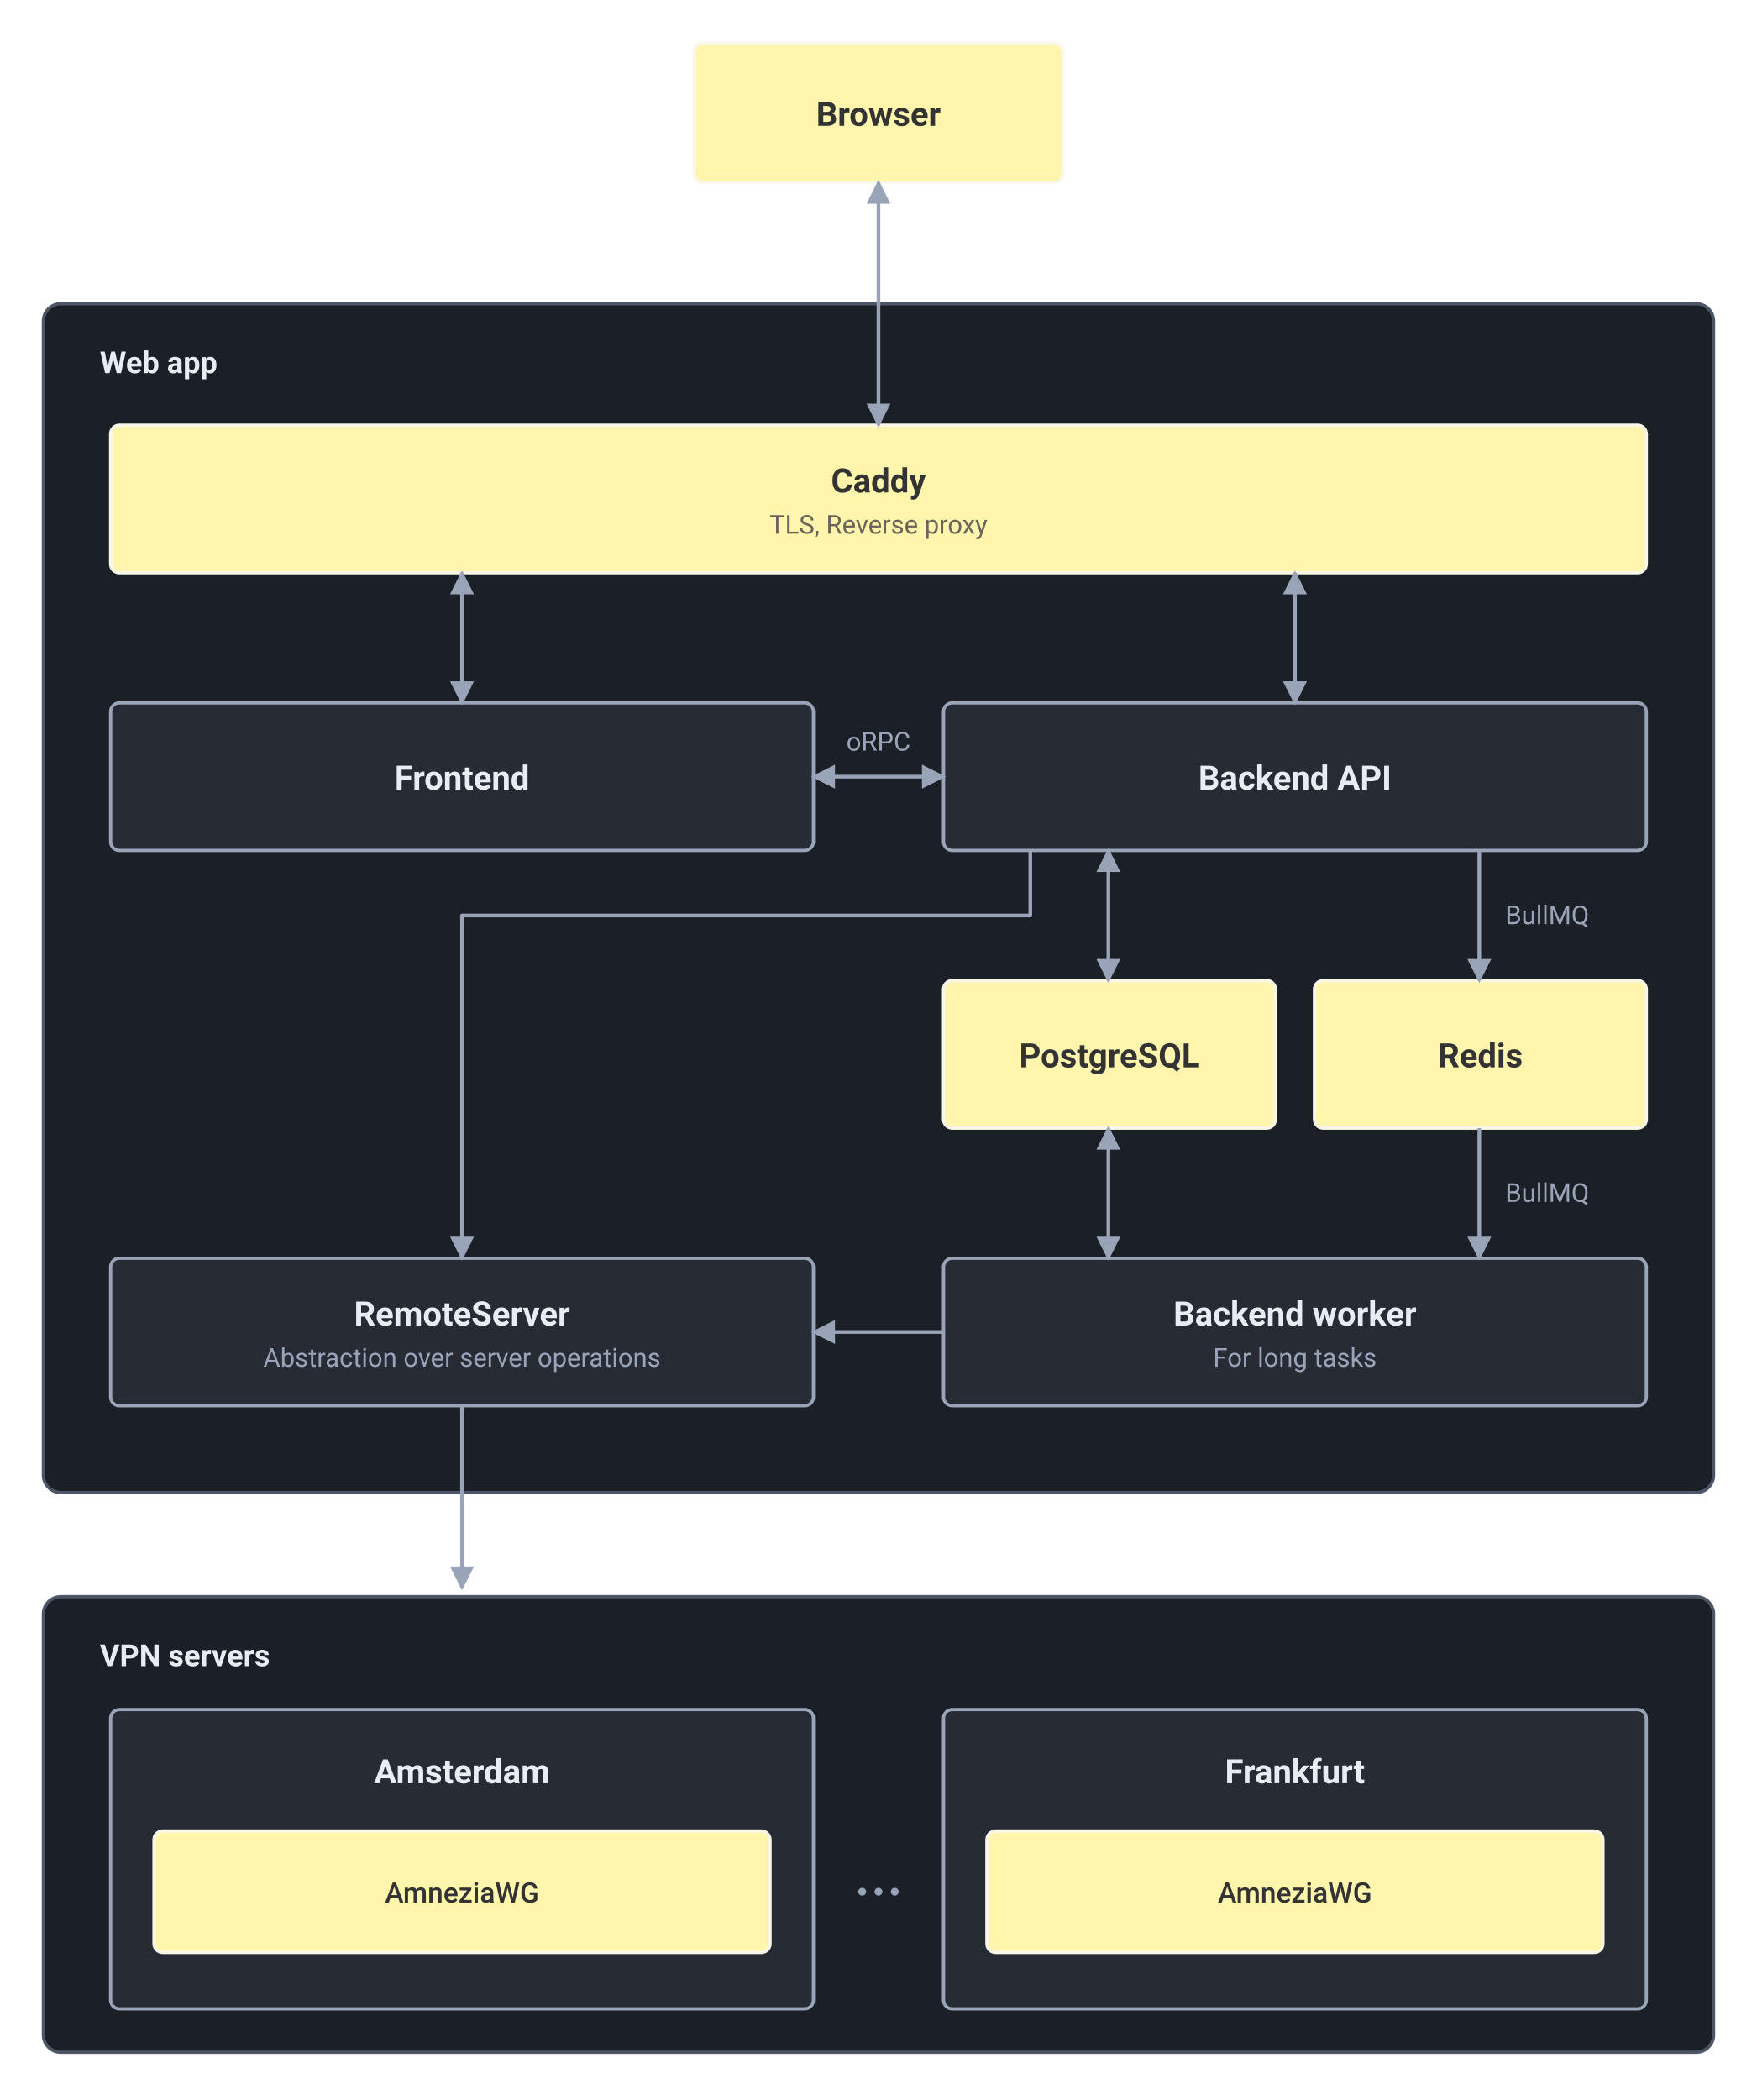
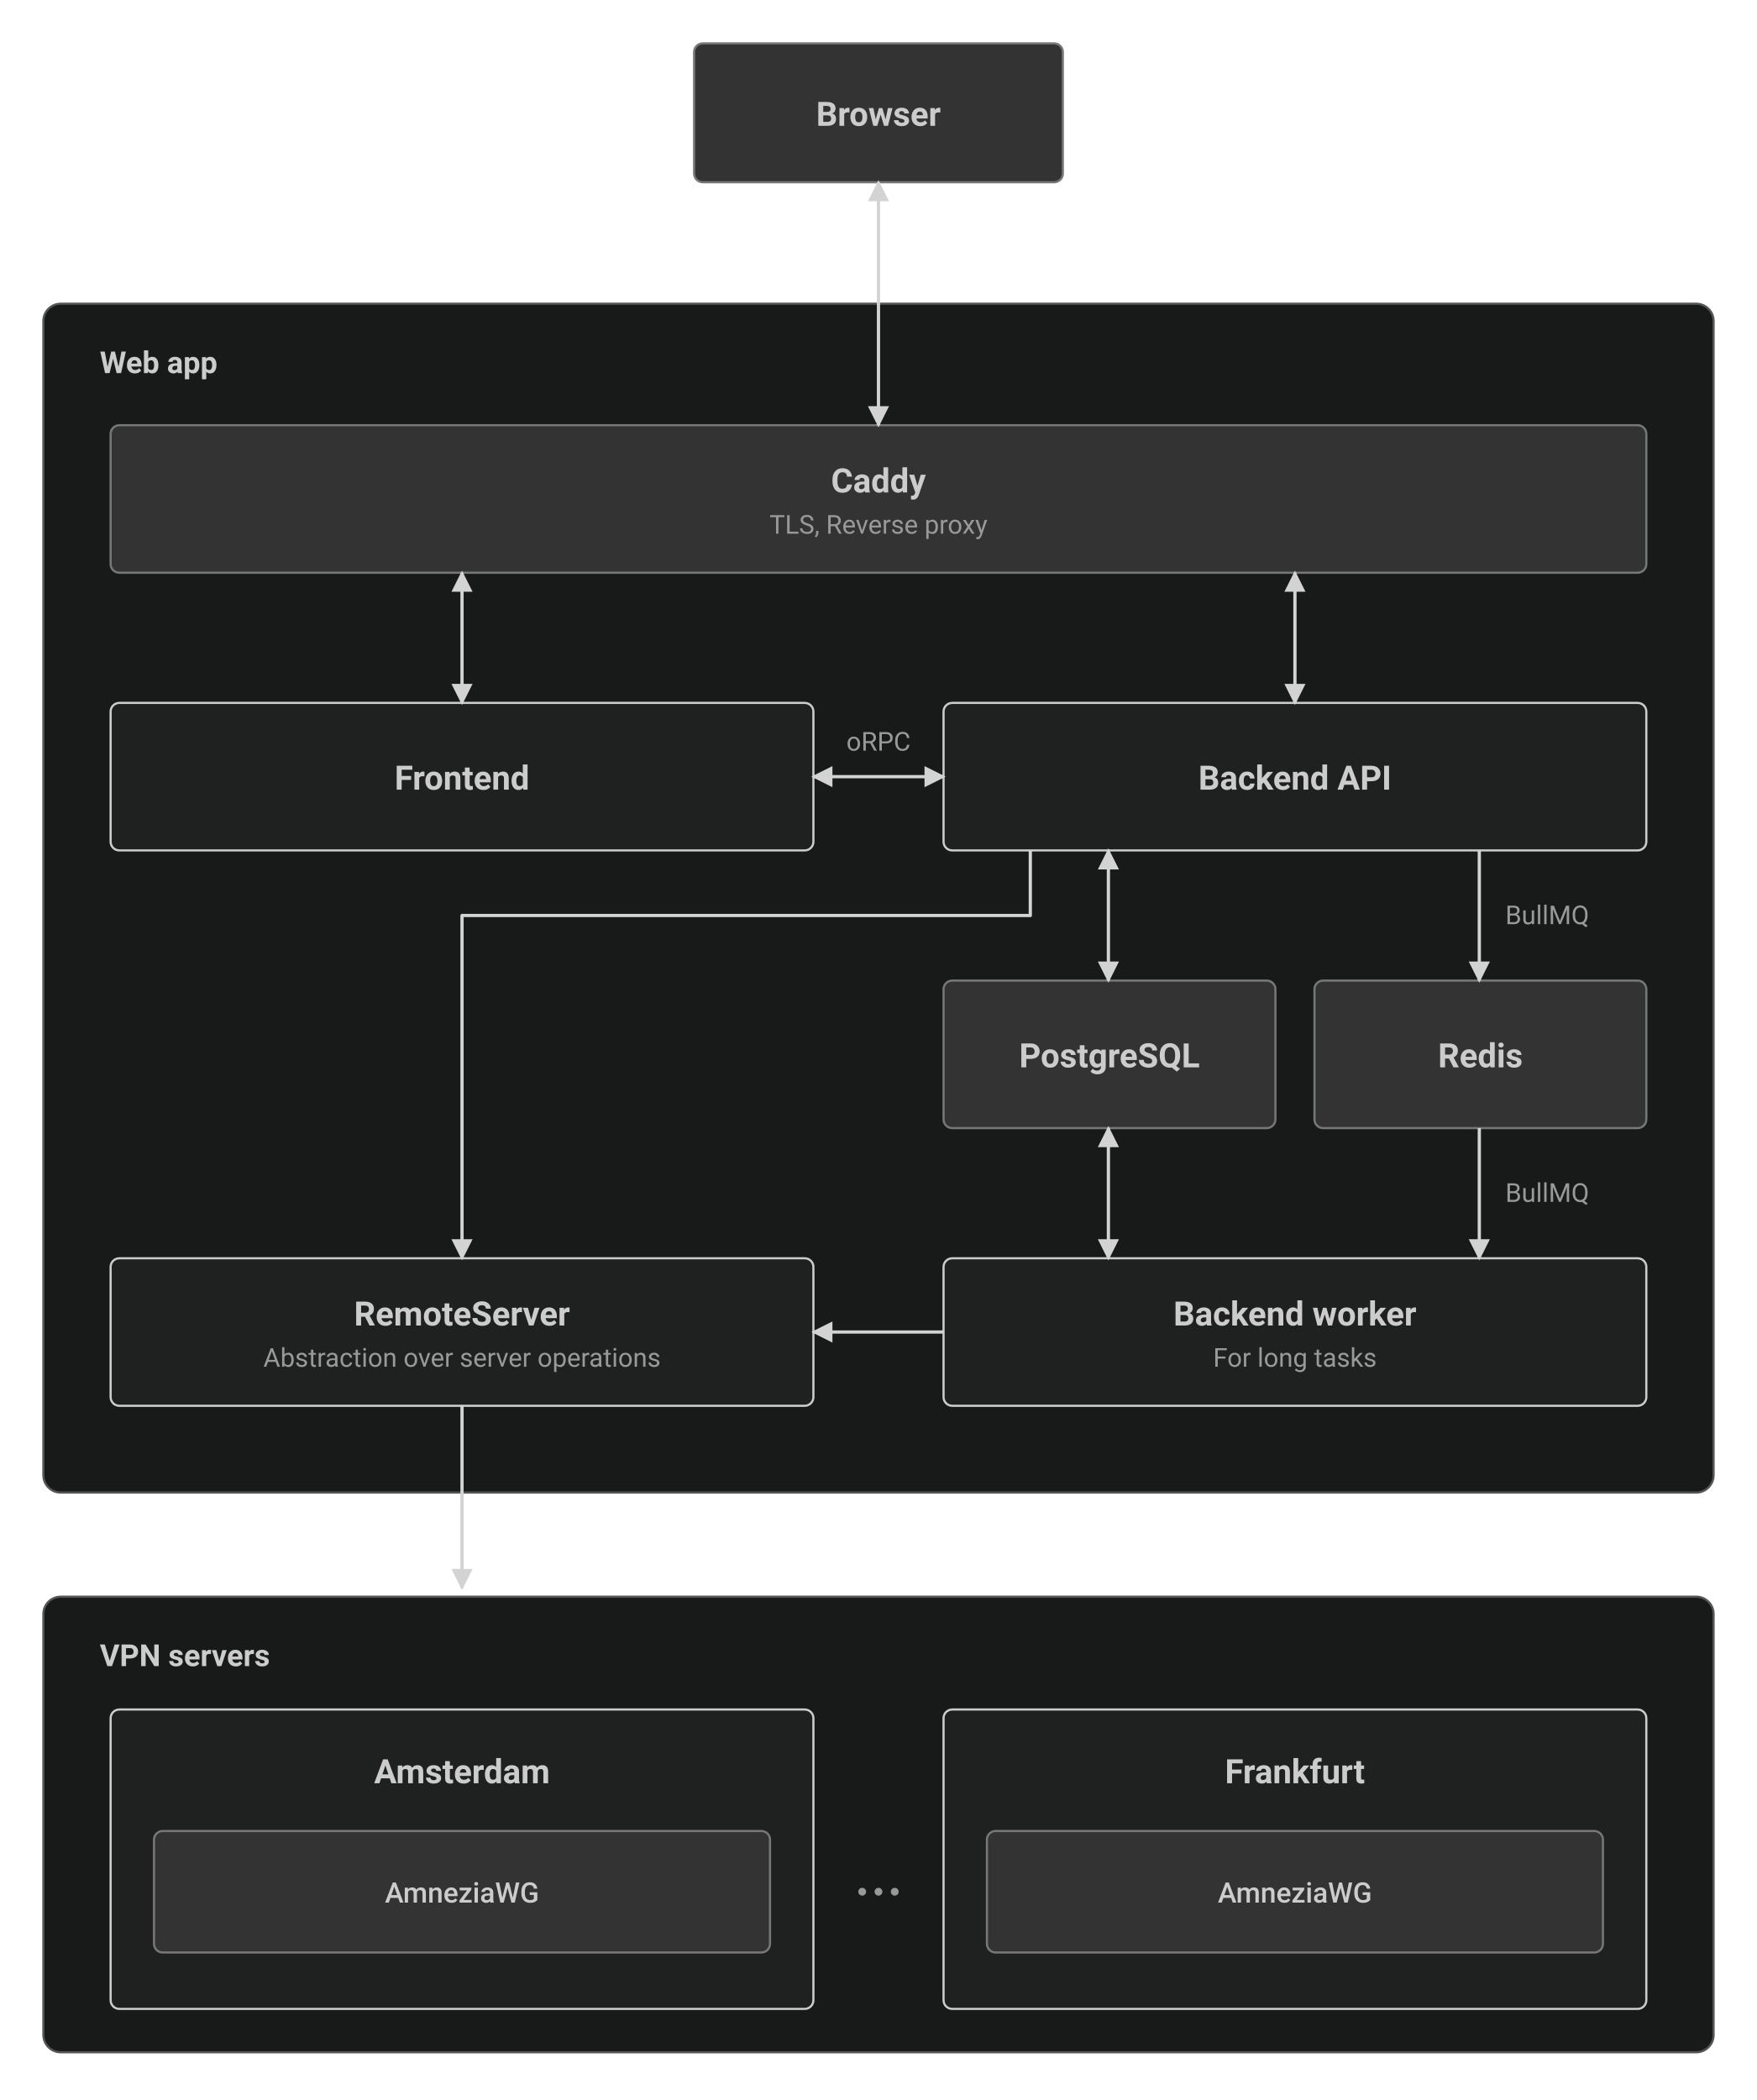
<svg xmlns="http://www.w3.org/2000/svg" viewBox="255 10 810 968" width="810" height="968" role="img" aria-label="Nested containers: the browser, the web app and the VPN servers">
  <defs>
    <marker id="head-d" viewBox="0 0 10 10" refX="9" refY="5" markerWidth="6.5" markerHeight="6.5" orient="auto-start-reverse">
-       <path d="M0,0 L10,5 L0,10 z" fill="#9aa4b8" />
+       <path d="M0,0 L10,5 L0,10 z" fill="#d3d3d3" />
    </marker>
    <marker id="back-d" viewBox="0 0 10 10" refX="9" refY="5" markerWidth="6.5" markerHeight="6.5" orient="auto-start-reverse">
-       <path d="M0,0 L10,5 L0,10 z" fill="#9aa4b8" />
+       <path d="M0,0 L10,5 L0,10 z" fill="#d3d3d3" />
    </marker>
  </defs>
-   <rect x="575" y="30" width="170" height="64" rx="4" fill="#fff5ad" stroke="#f9f7e6" stroke-width="1.5" />
-   <text x="660.0" y="68.0" text-anchor="middle" font-family="ui-sans-serif, -apple-system, 'Segoe UI', Roboto, Helvetica, Arial, sans-serif" font-size="15.5" font-weight="600" fill="#333333">Browser</text>
-   <rect x="275" y="150" width="770" height="548" rx="8" fill="#1b1f26" stroke="#4d5666" stroke-width="1.5" />
-   <text x="301" y="182" text-anchor="start" font-family="ui-sans-serif, -apple-system, 'Segoe UI', Roboto, Helvetica, Arial, sans-serif" font-size="14" font-weight="700" fill="#e6edf3">Web app</text>
-   <rect x="306" y="206" width="708" height="68" rx="4" fill="#fff5ad" stroke="#f9f7e6" stroke-width="1.5" />
-   <text x="660.0" y="237.0" text-anchor="middle" font-family="ui-sans-serif, -apple-system, 'Segoe UI', Roboto, Helvetica, Arial, sans-serif" font-size="15.5" font-weight="600" fill="#333333">Caddy</text>
-   <text x="660.0" y="256.0" text-anchor="middle" font-family="ui-sans-serif, -apple-system, 'Segoe UI', Roboto, Helvetica, Arial, sans-serif" font-size="12" font-weight="400" fill="#6b6558">TLS, Reverse proxy</text>
-   <rect x="306" y="334" width="324" height="68" rx="4" fill="#262b34" stroke="#9aa4b8" stroke-width="1.5" />
-   <text x="468.0" y="374.0" text-anchor="middle" font-family="ui-sans-serif, -apple-system, 'Segoe UI', Roboto, Helvetica, Arial, sans-serif" font-size="15.5" font-weight="600" fill="#e6edf3">Frontend</text>
-   <rect x="690" y="334" width="324" height="68" rx="4" fill="#262b34" stroke="#9aa4b8" stroke-width="1.5" />
-   <text x="852.0" y="374.0" text-anchor="middle" font-family="ui-sans-serif, -apple-system, 'Segoe UI', Roboto, Helvetica, Arial, sans-serif" font-size="15.5" font-weight="600" fill="#e6edf3">Backend API</text>
-   <rect x="690" y="462" width="153" height="68" rx="4" fill="#fff5ad" stroke="#f9f7e6" stroke-width="1.5" />
-   <text x="766.5" y="502.0" text-anchor="middle" font-family="ui-sans-serif, -apple-system, 'Segoe UI', Roboto, Helvetica, Arial, sans-serif" font-size="15.5" font-weight="600" fill="#333333">PostgreSQL</text>
-   <rect x="861" y="462" width="153" height="68" rx="4" fill="#fff5ad" stroke="#f9f7e6" stroke-width="1.5" />
-   <text x="937.5" y="502.0" text-anchor="middle" font-family="ui-sans-serif, -apple-system, 'Segoe UI', Roboto, Helvetica, Arial, sans-serif" font-size="15.5" font-weight="600" fill="#333333">Redis</text>
-   <rect x="690" y="590" width="324" height="68" rx="4" fill="#262b34" stroke="#9aa4b8" stroke-width="1.5" />
-   <text x="852.0" y="621.0" text-anchor="middle" font-family="ui-sans-serif, -apple-system, 'Segoe UI', Roboto, Helvetica, Arial, sans-serif" font-size="15.5" font-weight="600" fill="#e6edf3">Backend worker</text>
-   <text x="852.0" y="640.0" text-anchor="middle" font-family="ui-sans-serif, -apple-system, 'Segoe UI', Roboto, Helvetica, Arial, sans-serif" font-size="12" font-weight="400" fill="#9aa4b8">For long tasks</text>
-   <rect x="306" y="590" width="324" height="68" rx="4" fill="#262b34" stroke="#9aa4b8" stroke-width="1.5" />
-   <text x="468.0" y="621.0" text-anchor="middle" font-family="ui-sans-serif, -apple-system, 'Segoe UI', Roboto, Helvetica, Arial, sans-serif" font-size="15.5" font-weight="600" fill="#e6edf3">RemoteServer</text>
-   <text x="468.0" y="640.0" text-anchor="middle" font-family="ui-sans-serif, -apple-system, 'Segoe UI', Roboto, Helvetica, Arial, sans-serif" font-size="12" font-weight="400" fill="#9aa4b8">Abstraction over server operations</text>
-   <rect x="275" y="746" width="770" height="210" rx="8" fill="#1b1f26" stroke="#4d5666" stroke-width="1.5" />
-   <text x="301" y="778" text-anchor="start" font-family="ui-sans-serif, -apple-system, 'Segoe UI', Roboto, Helvetica, Arial, sans-serif" font-size="14" font-weight="700" fill="#e6edf3">VPN servers</text>
-   <rect x="306" y="798" width="324" height="138" rx="4" fill="#262b34" stroke="#9aa4b8" stroke-width="1.5" />
-   <text x="468" y="832" text-anchor="middle" font-family="ui-sans-serif, -apple-system, 'Segoe UI', Roboto, Helvetica, Arial, sans-serif" font-size="15.5" font-weight="600" fill="#e6edf3">Amsterdam</text>
-   <rect x="326" y="854" width="284" height="56" rx="4" fill="#fff5ad" stroke="#f9f7e6" stroke-width="1.5" />
-   <text x="468" y="887" text-anchor="middle" font-family="ui-sans-serif, -apple-system, 'Segoe UI', Roboto, Helvetica, Arial, sans-serif" font-size="13" font-weight="500" fill="#333333">AmneziaWG</text>
-   <rect x="690" y="798" width="324" height="138" rx="4" fill="#262b34" stroke="#9aa4b8" stroke-width="1.5" />
-   <text x="852" y="832" text-anchor="middle" font-family="ui-sans-serif, -apple-system, 'Segoe UI', Roboto, Helvetica, Arial, sans-serif" font-size="15.5" font-weight="600" fill="#e6edf3">Frankfurt</text>
-   <rect x="710" y="854" width="284" height="56" rx="4" fill="#fff5ad" stroke="#f9f7e6" stroke-width="1.5" />
-   <text x="852" y="887" text-anchor="middle" font-family="ui-sans-serif, -apple-system, 'Segoe UI', Roboto, Helvetica, Arial, sans-serif" font-size="13" font-weight="500" fill="#333333">AmneziaWG</text>
-   <circle cx="652.5" cy="882" r="1.8" fill="#9aa4b8" />
-   <circle cx="660" cy="882" r="1.8" fill="#9aa4b8" />
-   <circle cx="667.5" cy="882" r="1.8" fill="#9aa4b8" />
-   <polyline points="660,94 660,206" fill="none" stroke="#9aa4b8" stroke-width="1.7" stroke-linejoin="round" marker-end="url(#head-d)" marker-start="url(#back-d)" />
-   <polyline points="468,274 468,334" fill="none" stroke="#9aa4b8" stroke-width="1.7" stroke-linejoin="round" marker-end="url(#head-d)" marker-start="url(#back-d)" />
-   <polyline points="852,274 852,334" fill="none" stroke="#9aa4b8" stroke-width="1.7" stroke-linejoin="round" marker-end="url(#head-d)" marker-start="url(#back-d)" />
-   <polyline points="630,368 690,368" fill="none" stroke="#9aa4b8" stroke-width="1.7" stroke-linejoin="round" marker-end="url(#head-d)" marker-start="url(#back-d)" />
-   <text x="660" y="356" text-anchor="middle" font-family="ui-sans-serif, -apple-system, 'Segoe UI', Roboto, Helvetica, Arial, sans-serif" font-size="12" fill="#9aa4b8">oRPC</text>
-   <polyline points="766,402 766,462" fill="none" stroke="#9aa4b8" stroke-width="1.7" stroke-linejoin="round" marker-end="url(#head-d)" marker-start="url(#back-d)" />
-   <polyline points="937,402 937,462" fill="none" stroke="#9aa4b8" stroke-width="1.7" stroke-linejoin="round" marker-end="url(#head-d)" />
-   <text x="949" y="436" text-anchor="start" font-family="ui-sans-serif, -apple-system, 'Segoe UI', Roboto, Helvetica, Arial, sans-serif" font-size="12" fill="#9aa4b8">BullMQ</text>
-   <polyline points="937,530 937,590" fill="none" stroke="#9aa4b8" stroke-width="1.7" stroke-linejoin="round" marker-end="url(#head-d)" />
-   <text x="949" y="564" text-anchor="start" font-family="ui-sans-serif, -apple-system, 'Segoe UI', Roboto, Helvetica, Arial, sans-serif" font-size="12" fill="#9aa4b8">BullMQ</text>
-   <polyline points="766,590 766,530" fill="none" stroke="#9aa4b8" stroke-width="1.7" stroke-linejoin="round" marker-end="url(#head-d)" marker-start="url(#back-d)" />
-   <polyline points="690,624 630,624" fill="none" stroke="#9aa4b8" stroke-width="1.7" stroke-linejoin="round" marker-end="url(#head-d)" />
-   <polyline points="730,402 730,432 468,432 468,590" fill="none" stroke="#9aa4b8" stroke-width="1.7" stroke-linejoin="round" marker-end="url(#head-d)" />
-   <polyline points="468,658 468,742" fill="none" stroke="#9aa4b8" stroke-width="1.7" stroke-linejoin="round" marker-end="url(#head-d)" />
+   <rect x="575" y="30" width="170" height="64" rx="4" fill="#333333" stroke="#777777" stroke-width="1" />
+   <text x="660.0" y="68.0" text-anchor="middle" font-family="ui-sans-serif, -apple-system, 'Segoe UI', Roboto, Helvetica, Arial, sans-serif" font-size="15.5" font-weight="600" fill="#cccccc">Browser</text>
+   <rect x="275" y="150" width="770" height="548" rx="8" fill="#181a1a" stroke="#555555" stroke-width="1" />
+   <text x="301" y="182" text-anchor="start" font-family="ui-sans-serif, -apple-system, 'Segoe UI', Roboto, Helvetica, Arial, sans-serif" font-size="14" font-weight="700" fill="#cccccc">Web app</text>
+   <rect x="306" y="206" width="708" height="68" rx="4" fill="#333333" stroke="#777777" stroke-width="1" />
+   <text x="660.0" y="237.0" text-anchor="middle" font-family="ui-sans-serif, -apple-system, 'Segoe UI', Roboto, Helvetica, Arial, sans-serif" font-size="15.5" font-weight="600" fill="#cccccc">Caddy</text>
+   <text x="660.0" y="256.0" text-anchor="middle" font-family="ui-sans-serif, -apple-system, 'Segoe UI', Roboto, Helvetica, Arial, sans-serif" font-size="12" font-weight="400" fill="#999999">TLS, Reverse proxy</text>
+   <rect x="306" y="334" width="324" height="68" rx="4" fill="#1f2020" stroke="#cccccc" stroke-width="1" />
+   <text x="468.0" y="374.0" text-anchor="middle" font-family="ui-sans-serif, -apple-system, 'Segoe UI', Roboto, Helvetica, Arial, sans-serif" font-size="15.5" font-weight="600" fill="#cccccc">Frontend</text>
+   <rect x="690" y="334" width="324" height="68" rx="4" fill="#1f2020" stroke="#cccccc" stroke-width="1" />
+   <text x="852.0" y="374.0" text-anchor="middle" font-family="ui-sans-serif, -apple-system, 'Segoe UI', Roboto, Helvetica, Arial, sans-serif" font-size="15.5" font-weight="600" fill="#cccccc">Backend API</text>
+   <rect x="690" y="462" width="153" height="68" rx="4" fill="#333333" stroke="#777777" stroke-width="1" />
+   <text x="766.5" y="502.0" text-anchor="middle" font-family="ui-sans-serif, -apple-system, 'Segoe UI', Roboto, Helvetica, Arial, sans-serif" font-size="15.5" font-weight="600" fill="#cccccc">PostgreSQL</text>
+   <rect x="861" y="462" width="153" height="68" rx="4" fill="#333333" stroke="#777777" stroke-width="1" />
+   <text x="937.5" y="502.0" text-anchor="middle" font-family="ui-sans-serif, -apple-system, 'Segoe UI', Roboto, Helvetica, Arial, sans-serif" font-size="15.5" font-weight="600" fill="#cccccc">Redis</text>
+   <rect x="690" y="590" width="324" height="68" rx="4" fill="#1f2020" stroke="#cccccc" stroke-width="1" />
+   <text x="852.0" y="621.0" text-anchor="middle" font-family="ui-sans-serif, -apple-system, 'Segoe UI', Roboto, Helvetica, Arial, sans-serif" font-size="15.5" font-weight="600" fill="#cccccc">Backend worker</text>
+   <text x="852.0" y="640.0" text-anchor="middle" font-family="ui-sans-serif, -apple-system, 'Segoe UI', Roboto, Helvetica, Arial, sans-serif" font-size="12" font-weight="400" fill="#999999">For long tasks</text>
+   <rect x="306" y="590" width="324" height="68" rx="4" fill="#1f2020" stroke="#cccccc" stroke-width="1" />
+   <text x="468.0" y="621.0" text-anchor="middle" font-family="ui-sans-serif, -apple-system, 'Segoe UI', Roboto, Helvetica, Arial, sans-serif" font-size="15.5" font-weight="600" fill="#cccccc">RemoteServer</text>
+   <text x="468.0" y="640.0" text-anchor="middle" font-family="ui-sans-serif, -apple-system, 'Segoe UI', Roboto, Helvetica, Arial, sans-serif" font-size="12" font-weight="400" fill="#999999">Abstraction over server operations</text>
+   <rect x="275" y="746" width="770" height="210" rx="8" fill="#181a1a" stroke="#555555" stroke-width="1" />
+   <text x="301" y="778" text-anchor="start" font-family="ui-sans-serif, -apple-system, 'Segoe UI', Roboto, Helvetica, Arial, sans-serif" font-size="14" font-weight="700" fill="#cccccc">VPN servers</text>
+   <rect x="306" y="798" width="324" height="138" rx="4" fill="#1f2020" stroke="#cccccc" stroke-width="1" />
+   <text x="468" y="832" text-anchor="middle" font-family="ui-sans-serif, -apple-system, 'Segoe UI', Roboto, Helvetica, Arial, sans-serif" font-size="15.5" font-weight="600" fill="#cccccc">Amsterdam</text>
+   <rect x="326" y="854" width="284" height="56" rx="4" fill="#333333" stroke="#777777" stroke-width="1" />
+   <text x="468" y="887" text-anchor="middle" font-family="ui-sans-serif, -apple-system, 'Segoe UI', Roboto, Helvetica, Arial, sans-serif" font-size="13" font-weight="500" fill="#cccccc">AmneziaWG</text>
+   <rect x="690" y="798" width="324" height="138" rx="4" fill="#1f2020" stroke="#cccccc" stroke-width="1" />
+   <text x="852" y="832" text-anchor="middle" font-family="ui-sans-serif, -apple-system, 'Segoe UI', Roboto, Helvetica, Arial, sans-serif" font-size="15.5" font-weight="600" fill="#cccccc">Frankfurt</text>
+   <rect x="710" y="854" width="284" height="56" rx="4" fill="#333333" stroke="#777777" stroke-width="1" />
+   <text x="852" y="887" text-anchor="middle" font-family="ui-sans-serif, -apple-system, 'Segoe UI', Roboto, Helvetica, Arial, sans-serif" font-size="13" font-weight="500" fill="#cccccc">AmneziaWG</text>
+   <circle cx="652.5" cy="882" r="1.8" fill="#999999" />
+   <circle cx="660" cy="882" r="1.8" fill="#999999" />
+   <circle cx="667.5" cy="882" r="1.8" fill="#999999" />
+   <polyline points="660,94 660,206" fill="none" stroke="#d3d3d3" stroke-width="1.5" stroke-linejoin="round" marker-end="url(#head-d)" marker-start="url(#back-d)" />
+   <polyline points="468,274 468,334" fill="none" stroke="#d3d3d3" stroke-width="1.5" stroke-linejoin="round" marker-end="url(#head-d)" marker-start="url(#back-d)" />
+   <polyline points="852,274 852,334" fill="none" stroke="#d3d3d3" stroke-width="1.5" stroke-linejoin="round" marker-end="url(#head-d)" marker-start="url(#back-d)" />
+   <polyline points="630,368 690,368" fill="none" stroke="#d3d3d3" stroke-width="1.5" stroke-linejoin="round" marker-end="url(#head-d)" marker-start="url(#back-d)" />
+   <text x="660" y="356" text-anchor="middle" font-family="ui-sans-serif, -apple-system, 'Segoe UI', Roboto, Helvetica, Arial, sans-serif" font-size="12" fill="#999999">oRPC</text>
+   <polyline points="766,402 766,462" fill="none" stroke="#d3d3d3" stroke-width="1.5" stroke-linejoin="round" marker-end="url(#head-d)" marker-start="url(#back-d)" />
+   <polyline points="937,402 937,462" fill="none" stroke="#d3d3d3" stroke-width="1.5" stroke-linejoin="round" marker-end="url(#head-d)" />
+   <text x="949" y="436" text-anchor="start" font-family="ui-sans-serif, -apple-system, 'Segoe UI', Roboto, Helvetica, Arial, sans-serif" font-size="12" fill="#999999">BullMQ</text>
+   <polyline points="937,530 937,590" fill="none" stroke="#d3d3d3" stroke-width="1.5" stroke-linejoin="round" marker-end="url(#head-d)" />
+   <text x="949" y="564" text-anchor="start" font-family="ui-sans-serif, -apple-system, 'Segoe UI', Roboto, Helvetica, Arial, sans-serif" font-size="12" fill="#999999">BullMQ</text>
+   <polyline points="766,590 766,530" fill="none" stroke="#d3d3d3" stroke-width="1.5" stroke-linejoin="round" marker-end="url(#head-d)" marker-start="url(#back-d)" />
+   <polyline points="690,624 630,624" fill="none" stroke="#d3d3d3" stroke-width="1.5" stroke-linejoin="round" marker-end="url(#head-d)" />
+   <polyline points="730,402 730,432 468,432 468,590" fill="none" stroke="#d3d3d3" stroke-width="1.5" stroke-linejoin="round" marker-end="url(#head-d)" />
+   <polyline points="468,658 468,742" fill="none" stroke="#d3d3d3" stroke-width="1.5" stroke-linejoin="round" marker-end="url(#head-d)" />
</svg>
